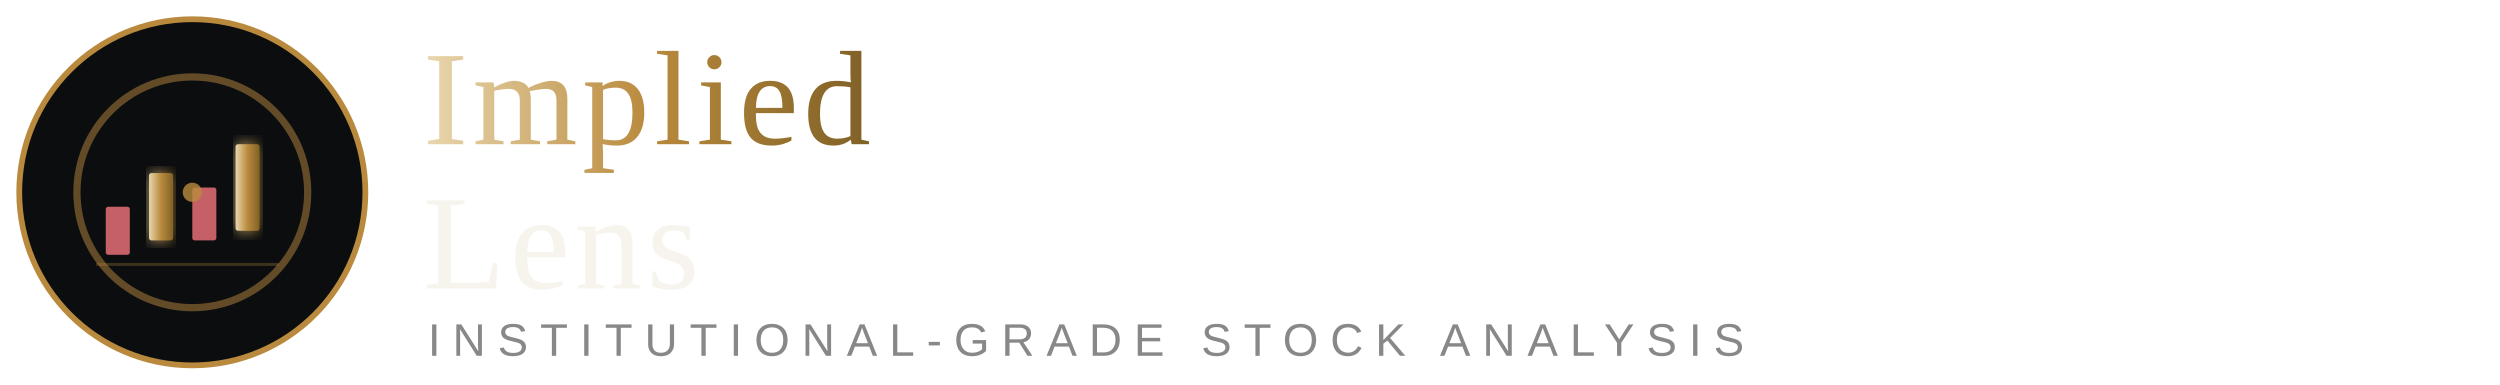
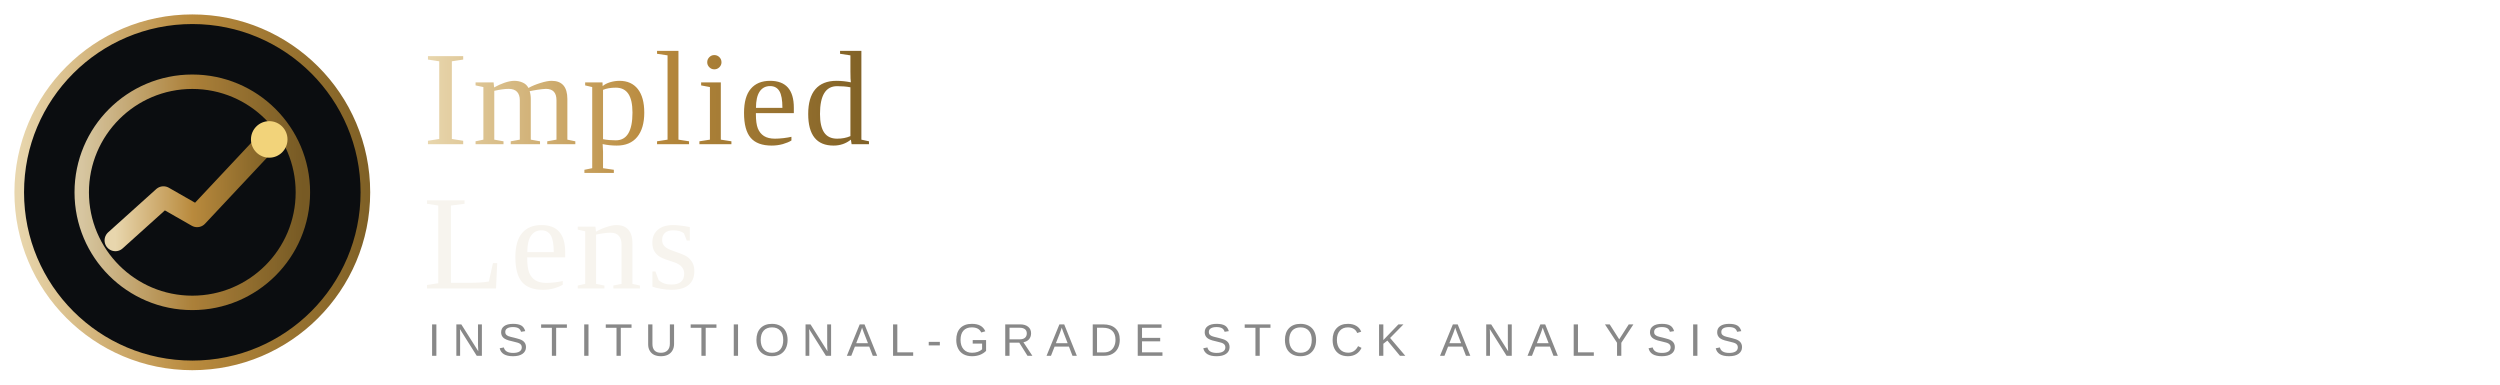
<svg xmlns="http://www.w3.org/2000/svg" viewBox="0 0 520 80" width="520" height="80">
  <defs>
    <linearGradient id="goldG" x1="0%" y1="0%" x2="100%" y2="0%">
      <stop offset="0%" style="stop-color:#E8D6AD" />
      <stop offset="50%" style="stop-color:#B98A3D" />
      <stop offset="100%" style="stop-color:#806126" />
    </linearGradient>
    <filter id="g2">
      <feGaussianBlur stdDeviation="1.5" result="b" />
      <feMerge>
        <feMergeNode in="b" />
        <feMergeNode in="SourceGraphic" />
      </feMerge>
    </filter>
  </defs>
-   <circle cx="40" cy="40" r="36" fill="#0B0D0F" stroke="#B98A3D" stroke-width="1.2" />
-   <circle cx="40" cy="40" r="24" fill="none" stroke="#B98A3D" stroke-width="1.5" opacity="0.5" />
-   <rect x="22" y="43" width="5" height="10" rx="0.5" fill="#d96a70" opacity="0.9" />
-   <rect x="31" y="36" width="5" height="14" rx="0.5" fill="url(#goldG)" filter="url(#g2)" />
-   <rect x="40" y="39" width="5" height="11" rx="0.5" fill="#d96a70" opacity="0.9" />
-   <rect x="49" y="30" width="5" height="18" rx="0.5" fill="url(#goldG)" filter="url(#g2)" />
-   <line x1="20" y1="55" x2="58" y2="55" stroke="#B98A3D" stroke-width="0.6" opacity="0.3" />
-   <circle cx="40" cy="40" r="2" fill="#B98A3D" opacity="0.8" />
+   <circle cx="40" cy="40" r="36" fill="#0B0D10" />
+   <circle cx="40" cy="40" r="36" fill="none" stroke="url(#goldG)" stroke-width="2" />
+   <circle cx="40" cy="40" r="23" fill="none" stroke="url(#goldG)" stroke-width="3" opacity="0.92" />
+   <polyline points="24,50 34,41 41,45 56,29" fill="none" stroke="url(#goldG)" stroke-width="4.5" stroke-linecap="round" stroke-linejoin="round" />
+   <circle cx="56" cy="29" r="3.8" fill="#F2D37A" />
  <text x="88" y="30" font-family="Georgia, 'Times New Roman', serif" font-size="28" font-weight="400" fill="url(#goldG)" letter-spacing="1">Implied</text>
  <text x="88" y="60" font-family="Georgia, 'Times New Roman', serif" font-size="28" font-weight="400" fill="#F7F4EE" letter-spacing="1">Lens</text>
  <text x="89" y="74" font-family="'DM Sans', Arial, sans-serif" font-size="9.5" fill="#888" letter-spacing="2.5" font-weight="400">INSTITUTIONAL-GRADE STOCK ANALYSIS</text>
</svg>
